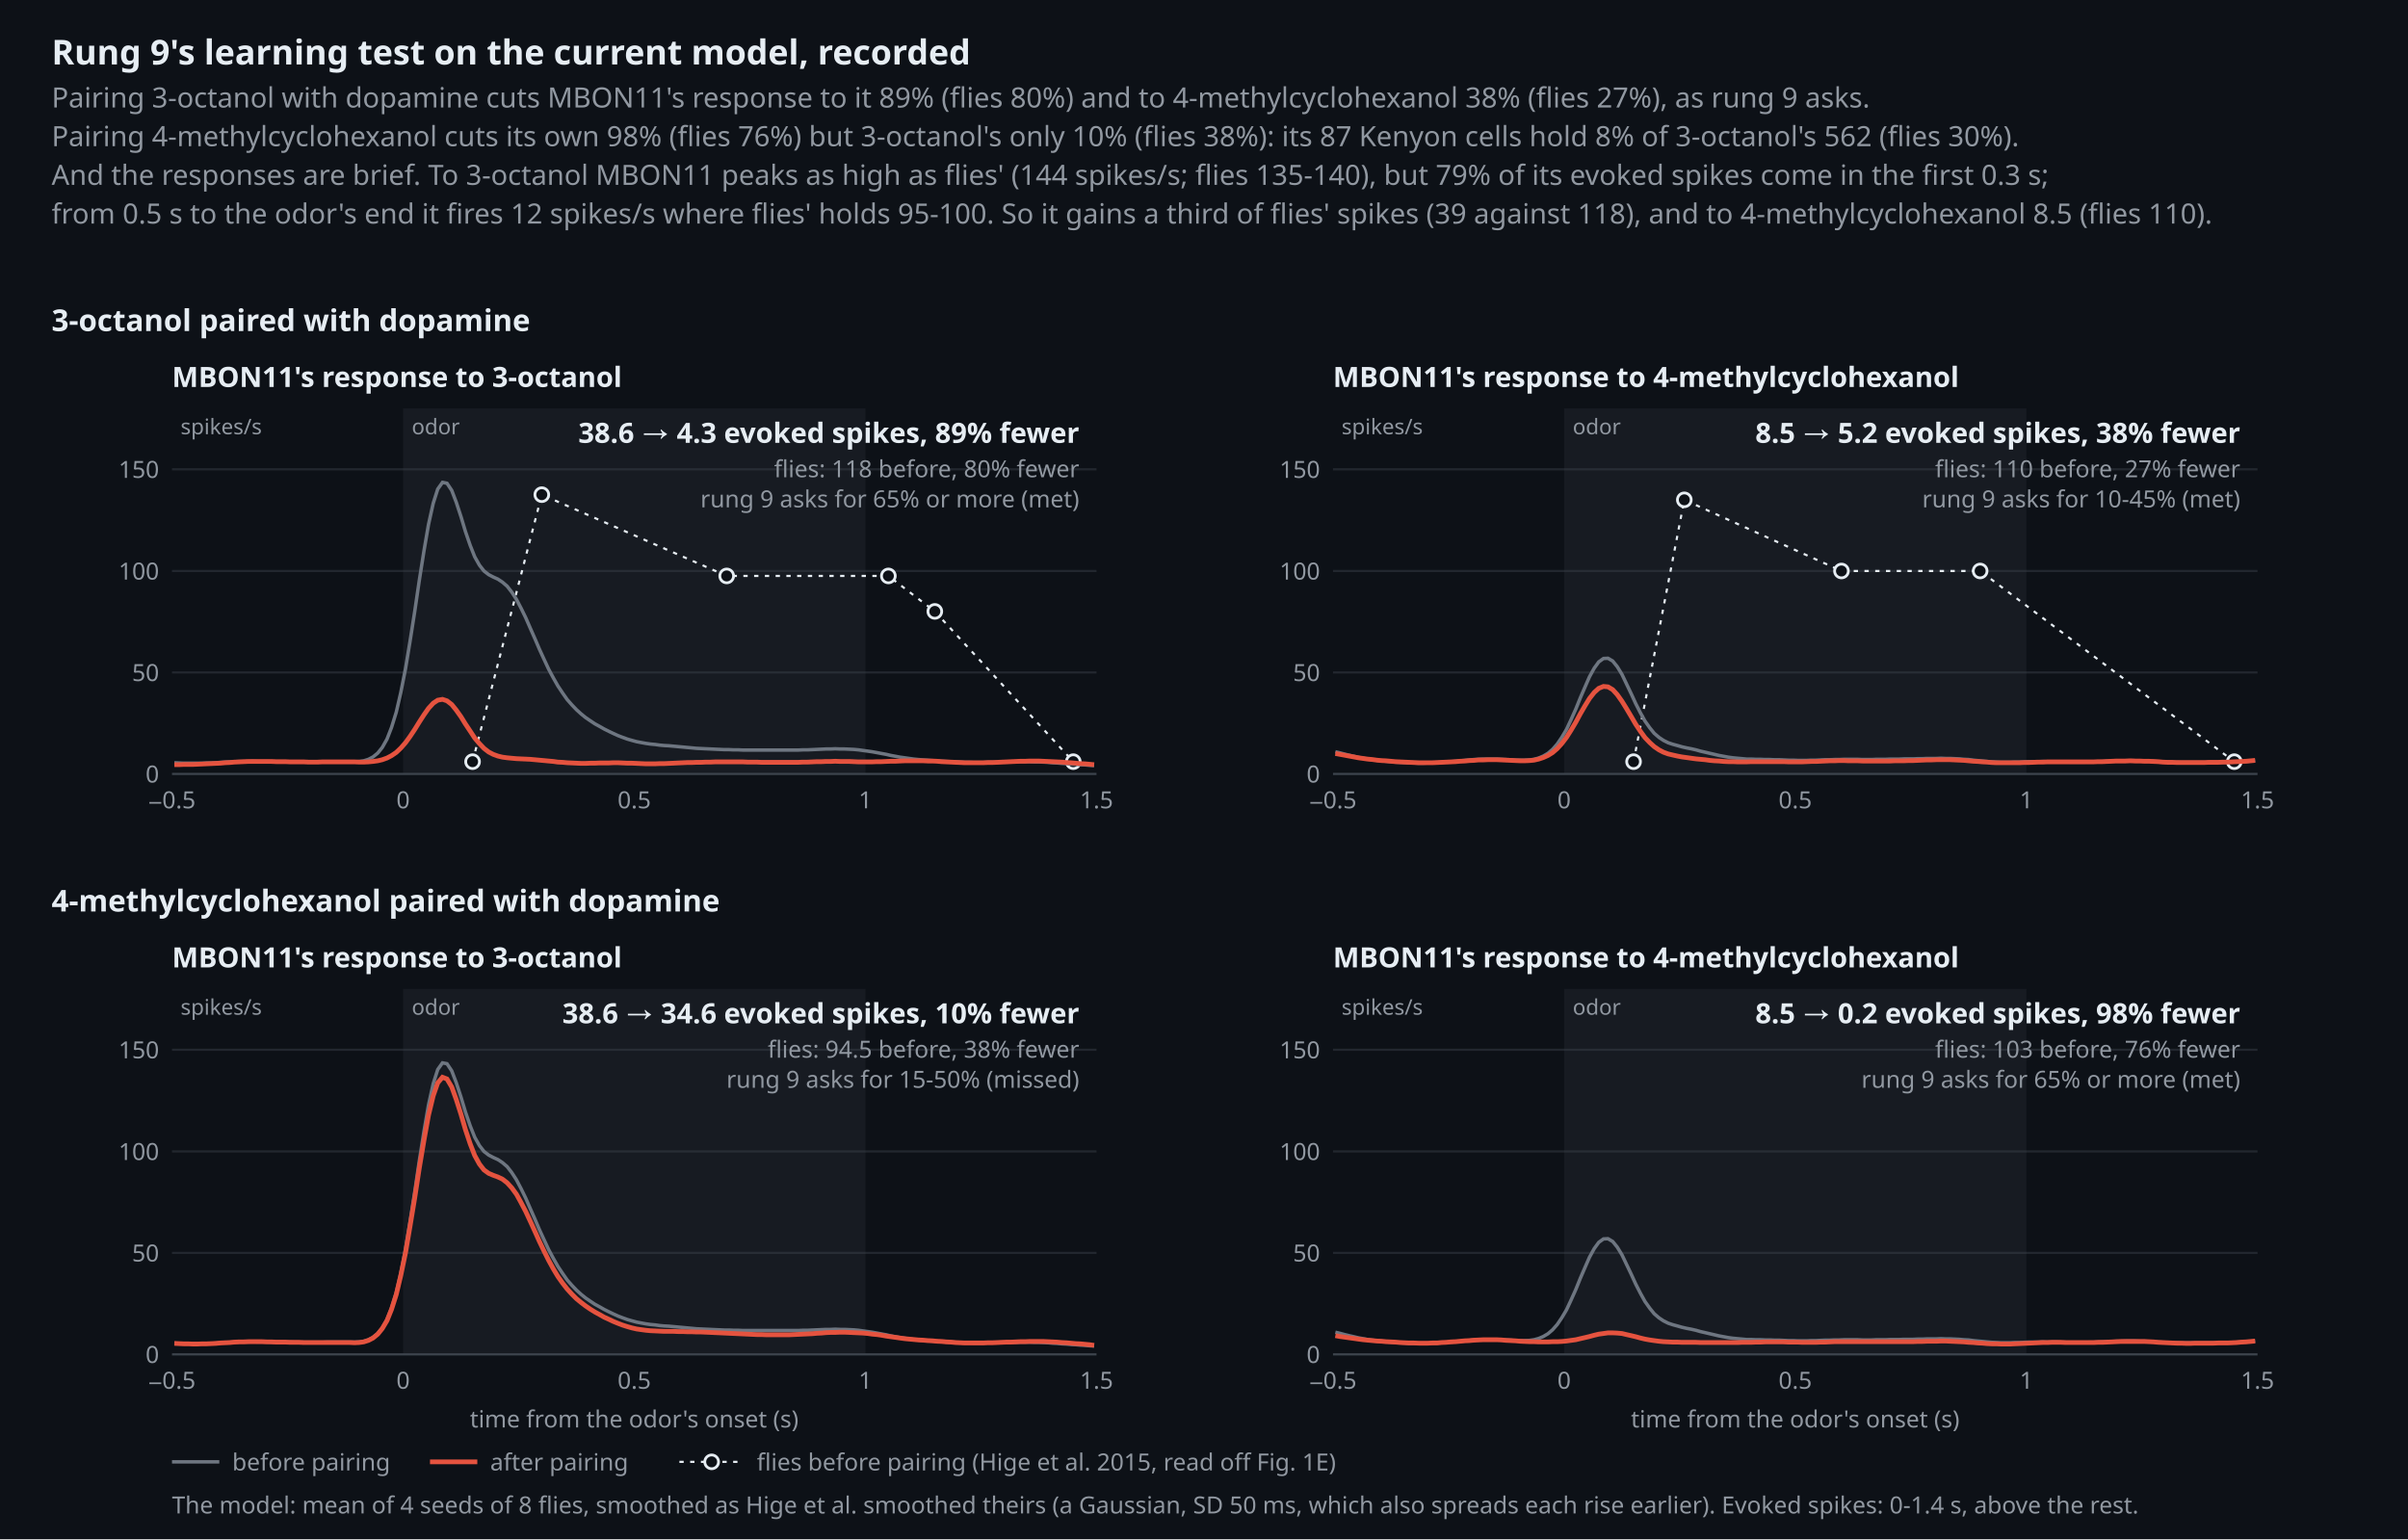
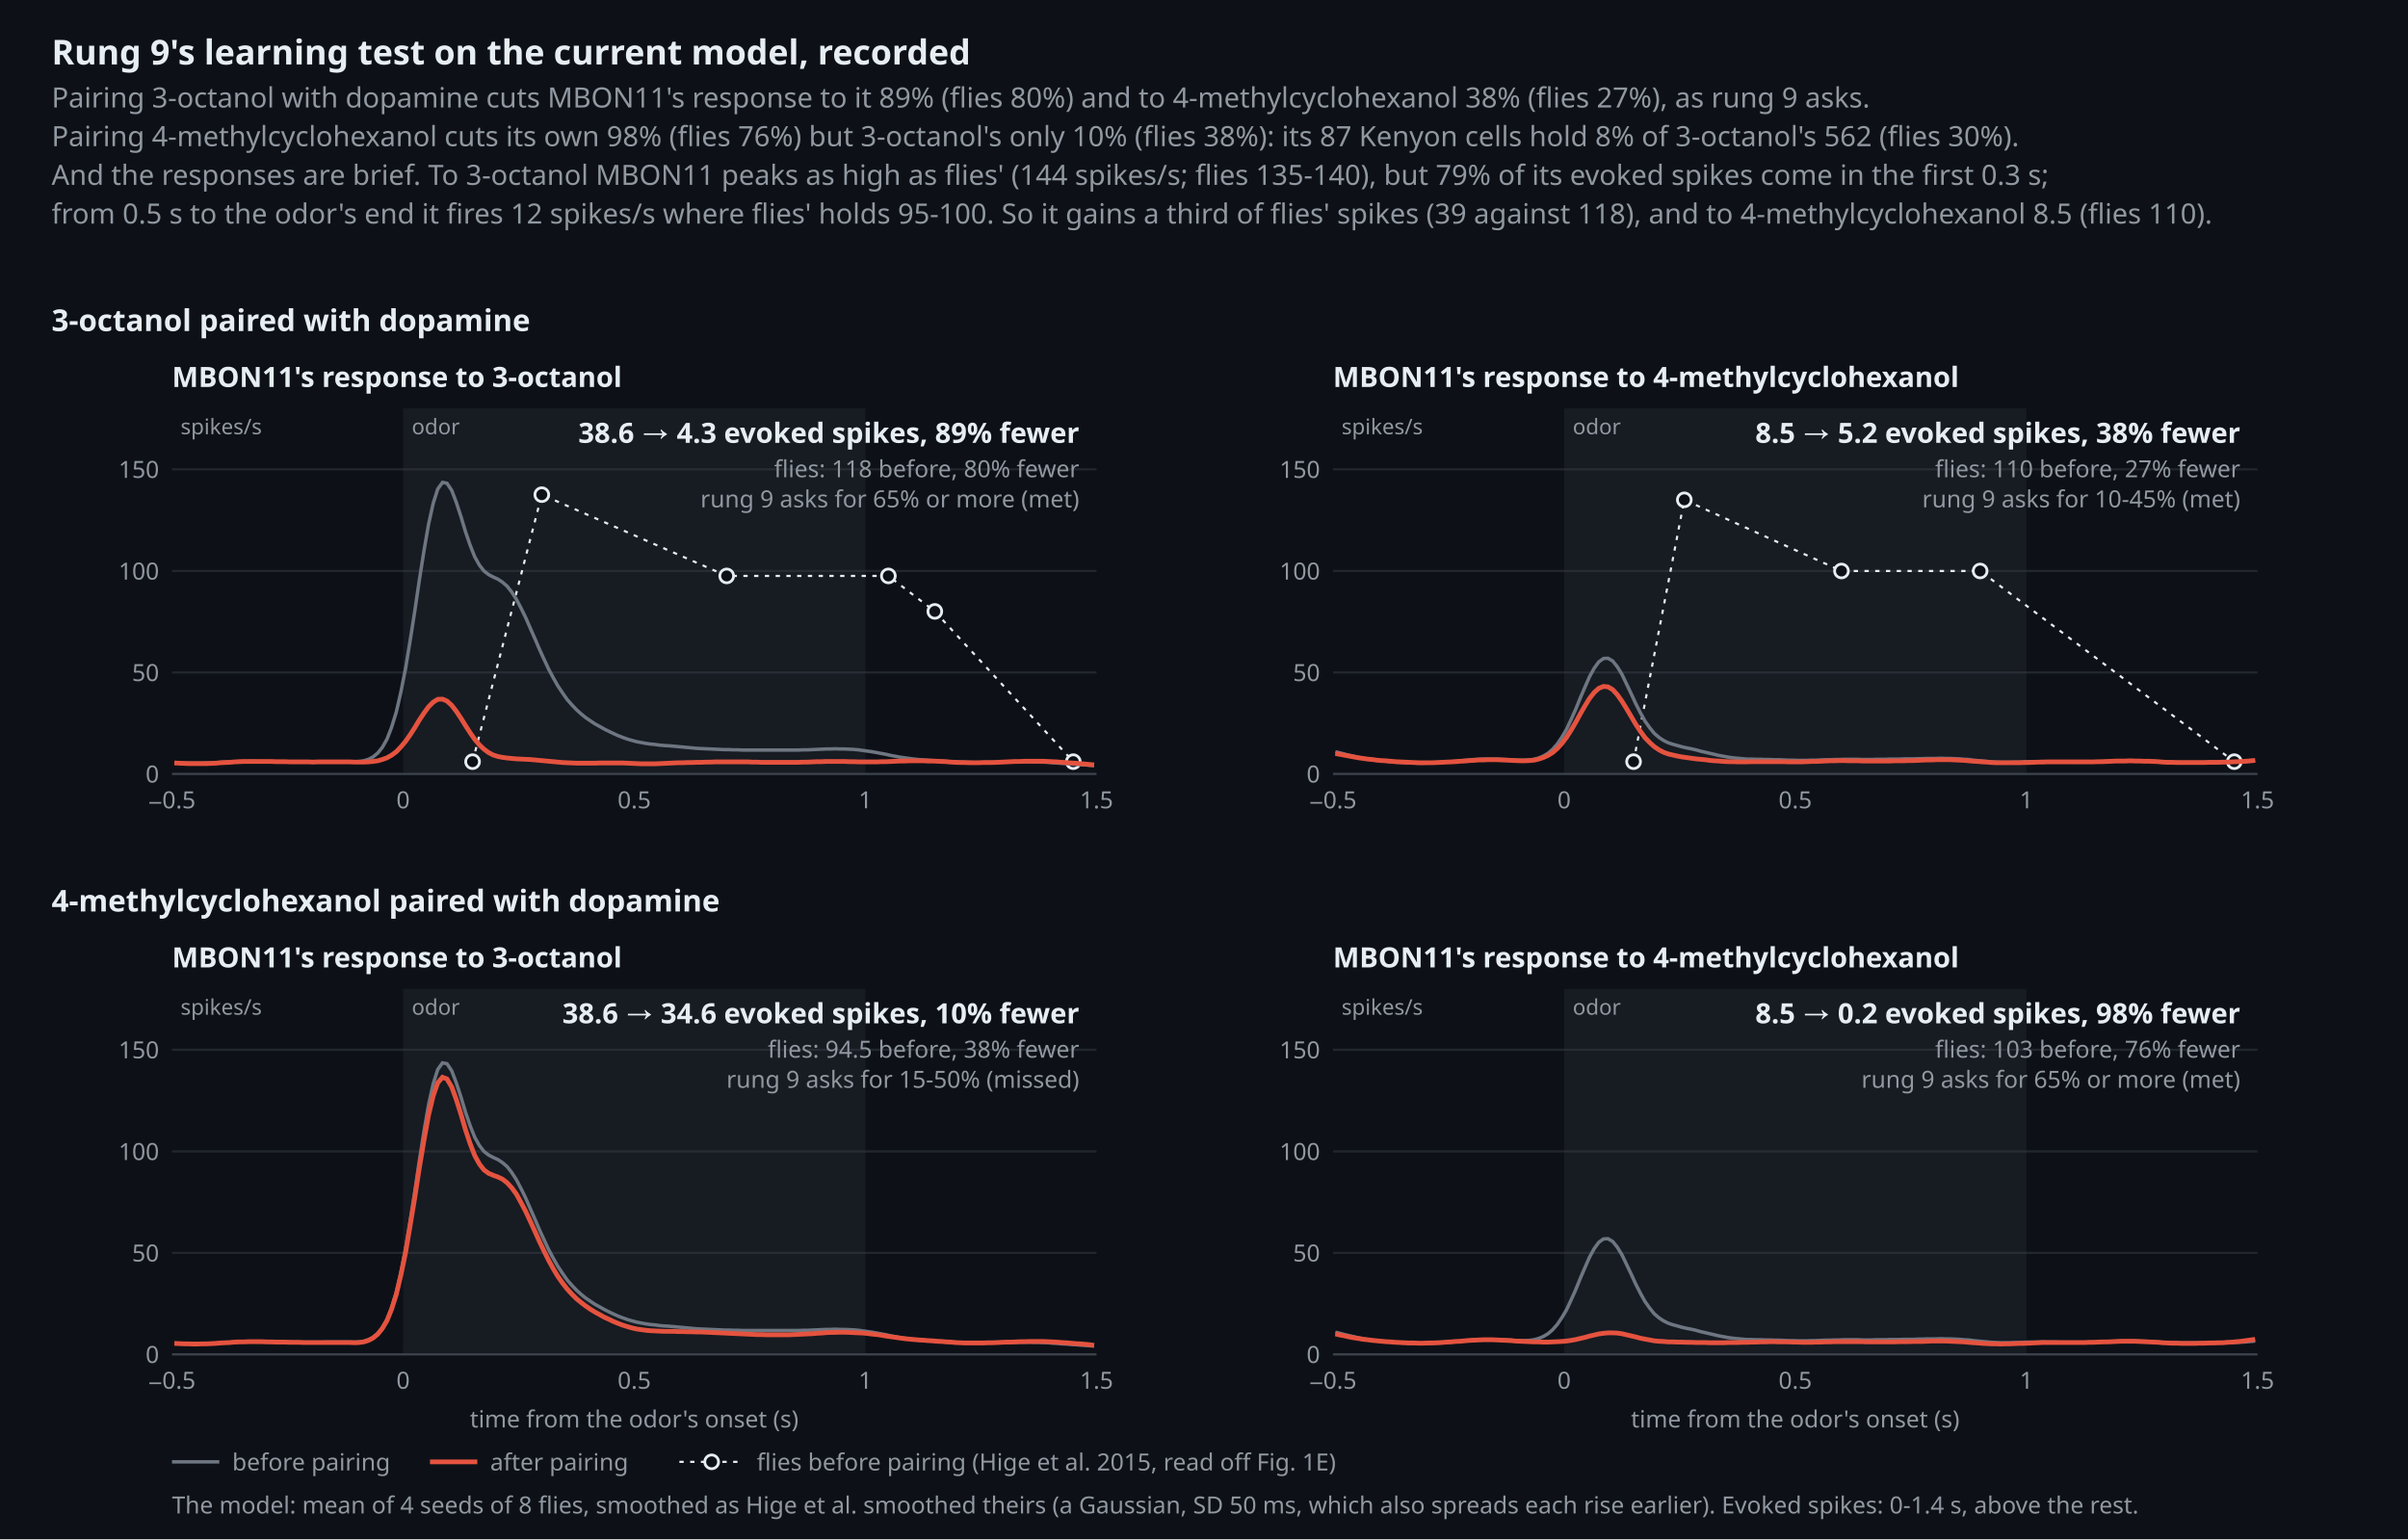
<svg xmlns="http://www.w3.org/2000/svg" width="1120" height="716" viewBox="0 0 1120 716" role="img" aria-labelledby="t">
  <style>
    text { font-family: -apple-system, BlinkMacSystemFont, 'Segoe UI', 'Noto Sans', Helvetica, Arial, sans-serif; }
    .lab { font-size: 16px; font-weight: 600; fill: #e6edf3; }
    .row { font-size: 14px; font-weight: 600; fill: #e6edf3; }
    .val { font-size: 13px; font-weight: 600; fill: #e6edf3; }
    .note { font-size: 13px; fill: #9198a1; }
    .tick { font-size: 11px; fill: #9198a1; }
    .tiny { font-size: 10px; fill: #9198a1; }
    .head00, .head01, .head10, .head11 { opacity: 0; }
    @media (prefers-reduced-motion: no-preference) {
      .reveal00 { transform-origin: 80px 0; animation: reveal 7.0s linear infinite; } .reveal01 { transform-origin: 620px 0; animation: reveal 7.0s linear infinite; } .reveal10 { transform-origin: 80px 0; animation: reveal 7.0s linear infinite; } .reveal11 { transform-origin: 620px 0; animation: reveal 7.0s linear infinite; }
      .head00, .head01, .head10, .head11 { animation: head 7.0s linear infinite; }
    }
    @keyframes reveal { 0% { transform: scaleX(0.001); } 57.14%, 100% { transform: scaleX(1); } }
    @keyframes head { 0% { opacity: 1; transform: translateX(0); } 57.14% { opacity: 1; transform: translateX(430px); }
                       57.15%, 100% { opacity: 0; } }
    </style>
  <rect width="1120" height="716" fill="#0d1117" />
  <text x="24.0" y="30.0" class="lab" text-anchor="start">Rung 9's learning test on the current model, recorded</text>
  <text x="24.0" y="50.0" class="note" text-anchor="start">Pairing 3-octanol with dopamine cuts MBON11's response to it 89% (flies 80%) and to 4-methylcyclohexanol 38% (flies 27%), as rung 9 asks.</text>
  <text x="24.0" y="68.0" class="note" text-anchor="start">Pairing 4-methylcyclohexanol cuts its own 98% (flies 76%) but 3-octanol's only 10% (flies 38%): its 87 Kenyon cells hold 8% of 3-octanol's 562 (flies 30%).</text>
  <text x="24.0" y="86.0" class="note" text-anchor="start">And the responses are brief. To 3-octanol MBON11 peaks as high as flies' (144 spikes/s; flies 135-140), but 79% of its evoked spikes come in the first 0.3 s;</text>
  <text x="24.0" y="104.0" class="note" text-anchor="start">from 0.5 s to the odor's end it fires 12 spikes/s where flies' holds 95-100. So it gains a third of flies' spikes (39 against 118), and to 4-methylcyclohexanol 8.5 (flies 110).</text>
  <text x="24.0" y="154.0" class="row" text-anchor="start">3-octanol paired with dopamine</text>
  <rect x="187.5" y="190" width="215.0" height="170" fill="#e6edf3" fill-opacity="0.05" />
  <text x="191.5" y="202.0" class="tiny" text-anchor="start">odor</text>
  <line x1="80" y1="360.0" x2="510" y2="360.0" stroke="#3d444d" stroke-opacity="1" />
  <text x="74.0" y="364.0" class="tick" text-anchor="end">0</text>
  <line x1="80" y1="312.8" x2="510" y2="312.8" stroke="#3d444d" stroke-opacity="0.45" />
  <text x="74.0" y="316.8" class="tick" text-anchor="end">50</text>
  <line x1="80" y1="265.6" x2="510" y2="265.6" stroke="#3d444d" stroke-opacity="0.45" />
  <text x="74.0" y="269.6" class="tick" text-anchor="end">100</text>
  <line x1="80" y1="218.3" x2="510" y2="218.3" stroke="#3d444d" stroke-opacity="0.45" />
  <text x="74.0" y="222.3" class="tick" text-anchor="end">150</text>
  <text x="84.0" y="202.0" class="tiny" text-anchor="start">spikes/s</text>
  <text x="80.0" y="376.0" class="tick" text-anchor="middle">−0.5</text>
  <text x="187.5" y="376.0" class="tick" text-anchor="middle">0</text>
  <text x="295.0" y="376.0" class="tick" text-anchor="middle">0.5</text>
  <text x="402.5" y="376.0" class="tick" text-anchor="middle">1</text>
  <text x="510.0" y="376.0" class="tick" text-anchor="middle">1.5</text>
  <text x="80.0" y="180.0" class="val" text-anchor="start">MBON11's response to 3-octanol</text>
  <polyline points="219.8,354.3 252.0,230.1 338.0,267.9 413.2,267.9 434.8,284.4 499.2,354.3" fill="none" stroke="#e6edf3" stroke-width="1" stroke-dasharray="2 3" />
  <circle cx="219.8" cy="354.3" r="3.2" fill="#0d1117" stroke="#e6edf3" stroke-width="1.3" />
  <circle cx="252.0" cy="230.1" r="3.2" fill="#0d1117" stroke="#e6edf3" stroke-width="1.3" />
  <circle cx="338.0" cy="267.9" r="3.2" fill="#0d1117" stroke="#e6edf3" stroke-width="1.3" />
  <circle cx="413.2" cy="267.9" r="3.2" fill="#0d1117" stroke="#e6edf3" stroke-width="1.3" />
  <circle cx="434.8" cy="284.4" r="3.2" fill="#0d1117" stroke="#e6edf3" stroke-width="1.3" />
  <circle cx="499.2" cy="354.3" r="3.2" fill="#0d1117" stroke="#e6edf3" stroke-width="1.3" />
  <polyline clip-path="url(#sweep00)" points="81.1,354.8 83.2,354.9 85.4,355.0 87.5,355.0 89.7,355.0 91.8,355.0 94.0,355.0 96.1,354.9 98.3,354.9 100.4,354.8 102.6,354.6 104.7,354.5 106.9,354.4 109.0,354.3 111.2,354.2 113.3,354.2 115.5,354.2 117.6,354.1 119.8,354.2 121.9,354.2 124.1,354.2 126.2,354.3 128.4,354.3 130.5,354.3 132.7,354.3 134.8,354.3 137.0,354.4 139.1,354.4 141.3,354.4 143.4,354.4 145.6,354.4 147.7,354.4 149.9,354.4 152.0,354.3 154.2,354.3 156.3,354.3 158.5,354.3 160.6,354.3 162.8,354.3 164.9,354.3 167.1,354.2 169.2,353.9 171.4,353.2 173.5,352.1 175.7,350.3 177.8,347.7 180.0,343.8 182.1,338.4 184.3,331.3 186.4,322.2 188.6,311.1 190.7,298.4 192.9,284.4 195.0,270.1 197.2,256.2 199.3,244.0 201.5,234.1 203.6,227.5 205.8,224.4 207.9,224.8 210.1,228.1 212.2,233.6 214.4,240.3 216.5,247.3 218.7,253.7 220.8,259.0 223.0,262.9 225.1,265.6 227.3,267.3 229.4,268.4 231.6,269.4 233.7,270.8 235.9,272.7 238.0,275.4 240.2,278.8 242.3,282.8 244.5,287.3 246.6,292.1 248.8,297.1 250.9,302.0 253.1,306.8 255.2,311.3 257.4,315.4 259.5,319.1 261.7,322.4 263.8,325.4 266.0,327.9 268.1,330.1 270.3,332.1 272.4,333.8 274.6,335.3 276.7,336.7 278.9,337.9 281.0,339.1 283.2,340.2 285.3,341.2 287.5,342.2 289.6,343.0 291.8,343.8 293.9,344.4 296.1,345.0 298.2,345.4 300.4,345.8 302.5,346.1 304.7,346.3 306.8,346.6 309.0,346.8 311.1,346.9 313.3,347.1 315.4,347.3 317.6,347.5 319.7,347.7 321.9,347.9 324.0,348.1 326.2,348.2 328.3,348.3 330.5,348.4 332.6,348.5 334.8,348.6 336.9,348.7 339.1,348.7 341.2,348.8 343.4,348.8 345.5,348.9 347.7,348.9 349.8,348.9 352.0,348.9 354.1,348.9 356.3,348.9 358.4,348.9 360.6,348.9 362.7,348.9 364.9,348.9 367.0,348.9 369.2,348.9 371.3,348.9 373.5,348.8 375.6,348.8 377.8,348.7 379.9,348.6 382.1,348.5 384.2,348.4 386.4,348.4 388.5,348.3 390.7,348.4 392.8,348.4 395.0,348.5 397.1,348.6 399.3,348.8 401.4,349.1 403.6,349.4 405.7,349.7 407.9,350.1 410.0,350.5 412.2,350.9 414.3,351.4 416.5,351.8 418.6,352.2 420.8,352.5 422.9,352.8 425.1,353.1 427.2,353.3 429.4,353.5 431.5,353.6 433.7,353.8 435.8,353.9 438.0,354.1 440.1,354.2 442.3,354.3 444.4,354.4 446.6,354.5 448.7,354.6 450.9,354.6 453.0,354.7 455.2,354.7 457.3,354.7 459.5,354.6 461.6,354.6 463.8,354.6 465.9,354.5 468.1,354.5 470.2,354.4 472.4,354.4 474.5,354.3 476.7,354.3 478.8,354.3 481.0,354.4 483.1,354.4 485.3,354.5 487.4,354.6 489.6,354.8 491.7,354.9 493.9,355.1 496.0,355.2 498.2,355.4 500.3,355.5 502.5,355.7 504.6,355.8 506.8,356.0 508.9,356.1" fill="none" stroke="#6e7681" stroke-width="1.6" />
-   <polyline clip-path="url(#sweep00)" points="81.1,355.7 83.2,355.7 85.4,355.6 87.5,355.6 89.7,355.6 91.8,355.5 94.0,355.4 96.1,355.3 98.3,355.2 100.4,355.1 102.6,355.0 104.7,354.8 106.9,354.7 109.0,354.5 111.2,354.4 113.3,354.3 115.5,354.2 117.6,354.2 119.8,354.2 121.9,354.2 124.1,354.2 126.2,354.2 128.4,354.3 130.5,354.3 132.7,354.3 134.8,354.4 137.0,354.4 139.1,354.4 141.3,354.4 143.4,354.5 145.6,354.5 147.7,354.5 149.9,354.4 152.0,354.4 154.2,354.4 156.3,354.4 158.5,354.4 160.6,354.4 162.8,354.4 164.9,354.4 167.1,354.5 169.2,354.5 171.4,354.4 173.5,354.2 175.7,353.9 177.8,353.4 180.0,352.6 182.1,351.5 184.3,350.0 186.4,348.0 188.6,345.5 190.7,342.6 192.9,339.3 195.0,335.9 197.2,332.5 199.3,329.5 201.5,327.1 203.6,325.7 205.8,325.3 207.9,326.0 210.1,327.7 212.2,330.3 214.4,333.4 216.5,336.8 218.7,340.1 220.8,343.3 223.0,345.9 225.1,348.1 227.3,349.8 229.4,350.9 231.6,351.7 233.7,352.2 235.9,352.5 238.0,352.7 240.2,352.9 242.3,353.0 244.5,353.1 246.6,353.2 248.8,353.4 250.9,353.6 253.1,353.8 255.2,354.0 257.4,354.2 259.5,354.5 261.7,354.6 263.8,354.8 266.0,354.9 268.1,355.0 270.3,355.1 272.4,355.1 274.6,355.0 276.7,355.0 278.9,354.9 281.0,354.9 283.2,354.9 285.3,354.8 287.5,354.8 289.6,354.9 291.8,355.0 293.9,355.0 296.1,355.1 298.2,355.2 300.4,355.3 302.5,355.3 304.7,355.3 306.8,355.2 309.0,355.2 311.1,355.1 313.3,355.0 315.4,354.9 317.6,354.8 319.7,354.7 321.9,354.7 324.0,354.6 326.2,354.6 328.3,354.5 330.5,354.5 332.6,354.4 334.8,354.4 336.9,354.4 339.1,354.4 341.2,354.4 343.4,354.4 345.5,354.4 347.7,354.5 349.8,354.5 352.0,354.5 354.1,354.6 356.3,354.6 358.4,354.6 360.6,354.6 362.7,354.6 364.9,354.6 367.0,354.6 369.2,354.6 371.3,354.6 373.5,354.5 375.6,354.5 377.8,354.4 379.9,354.3 382.1,354.3 384.2,354.2 386.4,354.2 388.5,354.1 390.7,354.2 392.8,354.2 395.0,354.2 397.1,354.3 399.3,354.4 401.4,354.4 403.6,354.4 405.7,354.4 407.9,354.3 410.0,354.3 412.2,354.2 414.3,354.1 416.5,354.1 418.6,354.0 420.8,353.9 422.9,353.9 425.1,353.9 427.2,353.9 429.4,353.9 431.5,354.0 433.7,354.0 435.8,354.1 438.0,354.3 440.1,354.4 442.3,354.5 444.4,354.6 446.6,354.7 448.7,354.8 450.9,354.8 453.0,354.8 455.2,354.8 457.3,354.8 459.5,354.7 461.6,354.7 463.8,354.6 465.9,354.5 468.1,354.4 470.2,354.3 472.4,354.2 474.5,354.1 476.7,354.1 478.8,354.0 481.0,354.0 483.1,354.0 485.3,354.1 487.4,354.2 489.6,354.3 491.7,354.4 493.9,354.5 496.0,354.7 498.2,354.8 500.3,355.0 502.5,355.2 504.6,355.3 506.8,355.5 508.9,355.7" fill="none" stroke="#e5533f" stroke-width="2.2" />
+   <polyline clip-path="url(#sweep00)" points="81.1,354.9 83.2,355.0 85.4,355.1 87.5,355.2 89.7,355.2 91.8,355.2 94.0,355.2 96.1,355.2 98.3,355.1 100.4,355.0 102.6,354.8 104.7,354.7 106.9,354.6 109.0,354.4 111.2,354.3 113.3,354.2 115.5,354.2 117.6,354.2 119.8,354.2 121.9,354.2 124.1,354.2 126.2,354.2 128.4,354.3 130.5,354.3 132.7,354.3 134.8,354.4 137.0,354.4 139.1,354.4 141.3,354.4 143.4,354.4 145.6,354.5 147.7,354.4 149.9,354.4 152.0,354.4 154.2,354.4 156.3,354.4 158.5,354.4 160.6,354.4 162.8,354.4 164.9,354.5 167.1,354.5 169.2,354.5 171.4,354.4 173.5,354.2 175.7,353.9 177.8,353.3 180.0,352.5 182.1,351.3 184.3,349.7 186.4,347.5 188.6,344.9 190.7,341.9 192.9,338.5 195.0,335.0 197.2,331.7 199.3,328.8 201.5,326.6 203.6,325.3 205.8,325.2 207.9,326.1 210.1,328.1 212.2,330.8 214.4,334.1 216.5,337.5 218.7,340.9 220.8,343.9 223.0,346.5 225.1,348.5 227.3,350.1 229.4,351.2 231.6,351.9 233.7,352.3 235.9,352.6 238.0,352.8 240.2,353.0 242.3,353.1 244.5,353.2 246.6,353.3 248.8,353.5 250.9,353.7 253.1,353.9 255.2,354.1 257.4,354.3 259.5,354.5 261.7,354.7 263.8,354.8 266.0,354.9 268.1,355.0 270.3,355.0 272.4,355.0 274.6,355.0 276.7,355.0 278.9,354.9 281.0,354.9 283.2,354.9 285.3,354.9 287.5,354.9 289.6,354.9 291.8,355.0 293.9,355.1 296.1,355.2 298.2,355.3 300.4,355.3 302.5,355.3 304.7,355.3 306.8,355.2 309.0,355.1 311.1,355.0 313.3,354.9 315.4,354.8 317.6,354.8 319.7,354.7 321.9,354.7 324.0,354.6 326.2,354.6 328.3,354.5 330.5,354.5 332.6,354.4 334.8,354.4 336.9,354.4 339.1,354.4 341.2,354.4 343.4,354.4 345.5,354.4 347.7,354.4 349.8,354.5 352.0,354.5 354.1,354.6 356.3,354.6 358.4,354.6 360.6,354.6 362.7,354.6 364.9,354.6 367.0,354.6 369.2,354.6 371.3,354.6 373.5,354.5 375.6,354.5 377.8,354.4 379.9,354.3 382.1,354.3 384.2,354.2 386.4,354.2 388.5,354.2 390.7,354.2 392.8,354.2 395.0,354.3 397.1,354.3 399.3,354.4 401.4,354.4 403.6,354.4 405.7,354.4 407.9,354.4 410.0,354.3 412.2,354.3 414.3,354.2 416.5,354.1 418.6,354.0 420.8,354.0 422.9,353.9 425.1,353.9 427.2,353.9 429.4,353.9 431.5,354.0 433.7,354.0 435.8,354.1 438.0,354.2 440.1,354.3 442.3,354.5 444.4,354.6 446.6,354.7 448.7,354.7 450.9,354.8 453.0,354.8 455.2,354.8 457.3,354.7 459.5,354.7 461.6,354.7 463.8,354.6 465.9,354.5 468.1,354.4 470.2,354.3 472.4,354.2 474.5,354.2 476.7,354.1 478.8,354.1 481.0,354.1 483.1,354.1 485.3,354.1 487.4,354.2 489.6,354.3 491.7,354.4 493.9,354.6 496.0,354.7 498.2,354.9 500.3,355.0 502.5,355.2 504.6,355.4 506.8,355.6 508.9,355.8" fill="none" stroke="#e5533f" stroke-width="2.2" />
  <text x="502.0" y="206.0" class="val" text-anchor="end">38.6 → 4.3 evoked spikes, 89% fewer</text>
  <text x="502.0" y="222.0" class="tick" text-anchor="end">flies: 118 before, 80% fewer</text>
  <text x="502.0" y="236.0" class="tick" text-anchor="end">rung 9 asks for 65% or more (met)</text>
  <clipPath id="sweep00">
    <rect class="reveal00" x="80" y="186" width="432" height="178" />
  </clipPath>
  <path class="head00" d="M80 190V360" stroke="#e6edf3" stroke-width="1.2" />
  <rect x="727.5" y="190" width="215.0" height="170" fill="#e6edf3" fill-opacity="0.05" />
  <text x="731.5" y="202.0" class="tiny" text-anchor="start">odor</text>
  <line x1="620" y1="360.0" x2="1050" y2="360.0" stroke="#3d444d" stroke-opacity="1" />
  <text x="614.0" y="364.0" class="tick" text-anchor="end">0</text>
  <line x1="620" y1="312.8" x2="1050" y2="312.8" stroke="#3d444d" stroke-opacity="0.45" />
  <text x="614.0" y="316.8" class="tick" text-anchor="end">50</text>
  <line x1="620" y1="265.6" x2="1050" y2="265.6" stroke="#3d444d" stroke-opacity="0.45" />
  <text x="614.0" y="269.6" class="tick" text-anchor="end">100</text>
  <line x1="620" y1="218.3" x2="1050" y2="218.3" stroke="#3d444d" stroke-opacity="0.45" />
  <text x="614.0" y="222.3" class="tick" text-anchor="end">150</text>
  <text x="624.0" y="202.0" class="tiny" text-anchor="start">spikes/s</text>
  <text x="620.0" y="376.0" class="tick" text-anchor="middle">−0.5</text>
  <text x="727.5" y="376.0" class="tick" text-anchor="middle">0</text>
  <text x="835.0" y="376.0" class="tick" text-anchor="middle">0.5</text>
  <text x="942.5" y="376.0" class="tick" text-anchor="middle">1</text>
  <text x="1050.0" y="376.0" class="tick" text-anchor="middle">1.5</text>
  <text x="620.0" y="180.0" class="val" text-anchor="start">MBON11's response to 4-methylcyclohexanol</text>
  <polyline points="759.8,354.3 783.4,232.5 856.5,265.6 921.0,265.6 1039.2,354.3" fill="none" stroke="#e6edf3" stroke-width="1" stroke-dasharray="2 3" />
  <circle cx="759.8" cy="354.3" r="3.2" fill="#0d1117" stroke="#e6edf3" stroke-width="1.3" />
  <circle cx="783.4" cy="232.5" r="3.2" fill="#0d1117" stroke="#e6edf3" stroke-width="1.3" />
  <circle cx="856.5" cy="265.6" r="3.2" fill="#0d1117" stroke="#e6edf3" stroke-width="1.3" />
  <circle cx="921.0" cy="265.6" r="3.2" fill="#0d1117" stroke="#e6edf3" stroke-width="1.3" />
  <circle cx="1039.2" cy="354.3" r="3.2" fill="#0d1117" stroke="#e6edf3" stroke-width="1.3" />
  <polyline clip-path="url(#sweep01)" points="621.1,349.7 623.2,350.2 625.4,350.8 627.5,351.3 629.7,351.8 631.8,352.3 634.0,352.7 636.1,353.1 638.3,353.4 640.4,353.6 642.6,353.9 644.7,354.1 646.9,354.3 649.0,354.5 651.2,354.6 653.3,354.7 655.5,354.9 657.6,354.9 659.8,355.0 661.9,355.0 664.1,354.9 666.2,354.8 668.4,354.7 670.5,354.6 672.7,354.4 674.8,354.3 677.0,354.1 679.1,353.9 681.3,353.7 683.4,353.5 685.6,353.3 687.7,353.2 689.9,353.1 692.0,353.1 694.2,353.1 696.3,353.1 698.5,353.2 700.6,353.3 702.8,353.4 704.9,353.6 707.1,353.6 709.2,353.6 711.4,353.5 713.5,353.2 715.7,352.6 717.8,351.7 720.0,350.4 722.1,348.6 724.3,346.1 726.4,343.0 728.6,339.3 730.7,334.8 732.9,329.9 735.0,324.7 737.2,319.6 739.3,314.8 741.5,310.8 743.6,307.9 745.8,306.3 747.9,306.2 750.1,307.5 752.2,310.1 754.4,313.7 756.5,318.1 758.7,322.7 760.8,327.3 763.0,331.6 765.1,335.4 767.3,338.5 769.4,341.1 771.6,343.0 773.7,344.4 775.9,345.5 778.0,346.2 780.2,346.8 782.3,347.4 784.5,347.9 786.6,348.3 788.8,348.8 790.9,349.4 793.1,349.9 795.2,350.4 797.4,350.9 799.5,351.4 801.7,351.8 803.8,352.2 806.0,352.5 808.1,352.7 810.3,352.9 812.4,353.1 814.6,353.1 816.7,353.2 818.9,353.2 821.0,353.3 823.2,353.3 825.3,353.4 827.5,353.4 829.6,353.5 831.8,353.6 833.9,353.6 836.1,353.7 838.2,353.7 840.4,353.7 842.5,353.6 844.7,353.6 846.8,353.5 849.0,353.4 851.1,353.4 853.3,353.3 855.4,353.3 857.6,353.2 859.7,353.2 861.9,353.2 864.0,353.2 866.2,353.3 868.3,353.3 870.5,353.3 872.6,353.2 874.8,353.2 876.9,353.2 879.1,353.1 881.2,353.1 883.4,353.1 885.5,353.0 887.7,353.0 889.8,353.0 892.0,352.9 894.1,352.9 896.3,352.8 898.4,352.8 900.6,352.8 902.7,352.7 904.9,352.8 907.0,352.8 909.2,352.9 911.3,353.0 913.5,353.2 915.6,353.3 917.8,353.6 919.9,353.8 922.1,354.0 924.2,354.2 926.4,354.4 928.5,354.5 930.7,354.6 932.8,354.6 935.0,354.6 937.1,354.5 939.3,354.5 941.4,354.4 943.6,354.3 945.7,354.3 947.9,354.3 950.0,354.2 952.2,354.3 954.3,354.3 956.5,354.3 958.6,354.4 960.8,354.4 962.9,354.5 965.1,354.5 967.2,354.5 969.4,354.5 971.5,354.4 973.7,354.4 975.8,354.3 978.0,354.2 980.1,354.1 982.3,354.0 984.4,353.9 986.6,353.9 988.7,353.8 990.9,353.8 993.0,353.8 995.2,353.9 997.3,353.9 999.5,354.0 1001.6,354.1 1003.8,354.3 1005.9,354.4 1008.1,354.5 1010.2,354.6 1012.4,354.6 1014.5,354.7 1016.7,354.7 1018.8,354.7 1021.0,354.7 1023.1,354.7 1025.3,354.7 1027.4,354.7 1029.6,354.7 1031.7,354.7 1033.9,354.6 1036.0,354.6 1038.2,354.5 1040.3,354.4 1042.5,354.3 1044.6,354.2 1046.8,354.0 1048.9,353.8" fill="none" stroke="#6e7681" stroke-width="1.6" />
  <polyline clip-path="url(#sweep01)" points="621.1,350.5 623.2,350.9 625.4,351.3 627.5,351.7 629.7,352.1 631.8,352.5 634.0,352.8 636.1,353.1 638.3,353.3 640.4,353.6 642.6,353.8 644.7,353.9 646.9,354.1 649.0,354.3 651.2,354.4 653.3,354.5 655.5,354.6 657.6,354.7 659.8,354.8 661.9,354.8 664.1,354.8 666.2,354.8 668.4,354.7 670.5,354.6 672.7,354.5 674.8,354.4 677.0,354.3 679.1,354.1 681.3,354.0 683.4,353.8 685.6,353.7 687.7,353.5 689.9,353.5 692.0,353.4 694.2,353.4 696.3,353.4 698.5,353.5 700.6,353.6 702.8,353.7 704.9,353.8 707.1,353.9 709.2,353.9 711.4,353.8 713.5,353.6 715.7,353.1 717.8,352.4 720.0,351.4 722.1,350.1 724.3,348.2 726.4,345.9 728.6,343.0 730.7,339.7 732.9,336.0 735.0,332.1 737.2,328.3 739.3,324.9 741.5,322.1 743.6,320.2 745.8,319.3 747.9,319.5 750.1,320.8 752.2,323.1 754.4,326.2 756.5,329.6 758.7,333.3 760.8,336.9 763.0,340.2 765.1,343.1 767.3,345.4 769.4,347.3 771.6,348.8 773.7,349.9 775.9,350.7 778.0,351.2 780.2,351.7 782.3,352.1 784.5,352.4 786.6,352.7 788.8,353.0 790.9,353.2 793.1,353.4 795.2,353.7 797.4,353.9 799.5,354.0 801.7,354.2 803.8,354.3 806.0,354.3 808.1,354.4 810.3,354.4 812.4,354.4 814.6,354.3 816.7,354.3 818.9,354.3 821.0,354.3 823.2,354.3 825.3,354.3 827.5,354.3 829.6,354.3 831.8,354.4 833.9,354.4 836.1,354.4 838.2,354.4 840.4,354.3 842.5,354.2 844.7,354.2 846.8,354.1 849.0,354.0 851.1,353.9 853.3,353.9 855.4,353.8 857.6,353.8 859.7,353.9 861.9,353.9 864.0,353.9 866.2,354.0 868.3,354.0 870.5,354.0 872.6,354.0 874.8,354.0 876.9,354.0 879.1,354.0 881.2,353.9 883.4,353.9 885.5,353.9 887.7,353.8 889.8,353.8 892.0,353.7 894.1,353.6 896.3,353.5 898.4,353.5 900.6,353.4 902.7,353.4 904.9,353.4 907.0,353.4 909.2,353.5 911.3,353.6 913.5,353.7 915.6,353.9 917.8,354.1 919.9,354.2 922.1,354.4 924.2,354.5 926.4,354.7 928.5,354.8 930.7,354.8 932.8,354.8 935.0,354.8 937.1,354.8 939.3,354.8 941.4,354.7 943.6,354.7 945.7,354.6 947.9,354.5 950.0,354.5 952.2,354.4 954.3,354.4 956.5,354.4 958.6,354.4 960.8,354.4 962.9,354.4 965.1,354.4 967.2,354.4 969.4,354.4 971.5,354.4 973.7,354.4 975.8,354.3 978.0,354.3 980.1,354.2 982.3,354.1 984.4,354.0 986.6,354.0 988.7,354.0 990.9,353.9 993.0,354.0 995.2,354.0 997.3,354.1 999.5,354.1 1001.6,354.2 1003.8,354.3 1005.9,354.5 1008.1,354.6 1010.2,354.6 1012.4,354.7 1014.5,354.7 1016.7,354.7 1018.8,354.7 1021.0,354.7 1023.1,354.7 1025.3,354.7 1027.4,354.6 1029.6,354.6 1031.7,354.6 1033.9,354.5 1036.0,354.5 1038.2,354.4 1040.3,354.3 1042.5,354.2 1044.6,354.1 1046.8,353.9 1048.9,353.7" fill="none" stroke="#e5533f" stroke-width="2.2" />
  <text x="1042.0" y="206.0" class="val" text-anchor="end">8.5 → 5.2 evoked spikes, 38% fewer</text>
  <text x="1042.0" y="222.0" class="tick" text-anchor="end">flies: 110 before, 27% fewer</text>
  <text x="1042.0" y="236.0" class="tick" text-anchor="end">rung 9 asks for 10-45% (met)</text>
  <clipPath id="sweep01">
    <rect class="reveal01" x="620" y="186" width="432" height="178" />
  </clipPath>
  <path class="head01" d="M620 190V360" stroke="#e6edf3" stroke-width="1.2" />
  <text x="24.0" y="424.0" class="row" text-anchor="start">4-methylcyclohexanol paired with dopamine</text>
  <rect x="187.5" y="460" width="215.0" height="170" fill="#e6edf3" fill-opacity="0.05" />
  <text x="191.5" y="472.0" class="tiny" text-anchor="start">odor</text>
  <line x1="80" y1="630.0" x2="510" y2="630.0" stroke="#3d444d" stroke-opacity="1" />
  <text x="74.0" y="634.0" class="tick" text-anchor="end">0</text>
  <line x1="80" y1="582.8" x2="510" y2="582.8" stroke="#3d444d" stroke-opacity="0.45" />
  <text x="74.0" y="586.8" class="tick" text-anchor="end">50</text>
  <line x1="80" y1="535.6" x2="510" y2="535.6" stroke="#3d444d" stroke-opacity="0.45" />
  <text x="74.0" y="539.6" class="tick" text-anchor="end">100</text>
  <line x1="80" y1="488.3" x2="510" y2="488.3" stroke="#3d444d" stroke-opacity="0.45" />
  <text x="74.0" y="492.3" class="tick" text-anchor="end">150</text>
  <text x="84.0" y="472.0" class="tiny" text-anchor="start">spikes/s</text>
  <text x="80.0" y="646.0" class="tick" text-anchor="middle">−0.5</text>
  <text x="187.5" y="646.0" class="tick" text-anchor="middle">0</text>
  <text x="295.0" y="646.0" class="tick" text-anchor="middle">0.5</text>
  <text x="402.5" y="646.0" class="tick" text-anchor="middle">1</text>
  <text x="510.0" y="646.0" class="tick" text-anchor="middle">1.5</text>
  <text x="80.0" y="450.0" class="val" text-anchor="start">MBON11's response to 3-octanol</text>
  <polyline clip-path="url(#sweep10)" points="81.1,624.8 83.2,624.9 85.4,625.0 87.5,625.0 89.7,625.0 91.8,625.0 94.0,625.0 96.1,624.9 98.3,624.9 100.4,624.8 102.6,624.6 104.7,624.5 106.9,624.4 109.0,624.3 111.2,624.2 113.3,624.2 115.5,624.2 117.6,624.1 119.8,624.2 121.9,624.2 124.1,624.2 126.2,624.3 128.4,624.3 130.5,624.3 132.7,624.3 134.8,624.3 137.0,624.4 139.1,624.4 141.3,624.4 143.4,624.4 145.6,624.4 147.7,624.4 149.9,624.4 152.0,624.3 154.2,624.3 156.3,624.3 158.5,624.3 160.6,624.3 162.8,624.3 164.9,624.3 167.1,624.2 169.2,623.9 171.4,623.2 173.5,622.1 175.7,620.3 177.8,617.7 180.0,613.8 182.1,608.4 184.3,601.3 186.4,592.2 188.6,581.1 190.7,568.4 192.9,554.4 195.0,540.1 197.2,526.2 199.3,514.0 201.5,504.1 203.6,497.5 205.8,494.4 207.9,494.8 210.1,498.1 212.2,503.6 214.4,510.3 216.5,517.3 218.7,523.7 220.8,529.0 223.0,532.9 225.1,535.6 227.3,537.3 229.4,538.4 231.6,539.4 233.7,540.8 235.9,542.7 238.0,545.4 240.2,548.8 242.3,552.8 244.5,557.3 246.6,562.1 248.8,567.1 250.9,572.0 253.1,576.8 255.2,581.3 257.4,585.4 259.5,589.1 261.7,592.4 263.8,595.4 266.0,597.9 268.1,600.1 270.3,602.1 272.4,603.8 274.6,605.3 276.7,606.7 278.9,607.9 281.0,609.1 283.2,610.2 285.3,611.2 287.5,612.2 289.6,613.0 291.8,613.8 293.9,614.4 296.1,615.0 298.2,615.4 300.4,615.8 302.5,616.1 304.7,616.3 306.8,616.6 309.0,616.8 311.1,616.9 313.3,617.1 315.4,617.3 317.6,617.5 319.7,617.7 321.9,617.9 324.0,618.1 326.2,618.2 328.3,618.3 330.5,618.4 332.6,618.5 334.8,618.6 336.9,618.7 339.1,618.7 341.2,618.8 343.4,618.8 345.5,618.9 347.7,618.9 349.8,618.9 352.0,618.9 354.1,618.9 356.3,618.9 358.4,618.9 360.6,618.9 362.7,618.9 364.9,618.9 367.0,618.9 369.2,618.9 371.3,618.9 373.5,618.8 375.6,618.8 377.8,618.7 379.9,618.6 382.1,618.5 384.2,618.4 386.4,618.4 388.5,618.3 390.7,618.4 392.8,618.4 395.0,618.5 397.1,618.6 399.3,618.8 401.4,619.1 403.6,619.4 405.7,619.7 407.9,620.1 410.0,620.5 412.2,620.9 414.3,621.4 416.5,621.8 418.6,622.2 420.8,622.5 422.9,622.8 425.1,623.1 427.2,623.3 429.4,623.5 431.5,623.6 433.7,623.8 435.8,623.9 438.0,624.1 440.1,624.2 442.3,624.3 444.4,624.4 446.6,624.5 448.7,624.6 450.9,624.6 453.0,624.7 455.2,624.7 457.3,624.7 459.5,624.6 461.6,624.6 463.8,624.6 465.9,624.5 468.1,624.5 470.2,624.4 472.4,624.4 474.5,624.3 476.7,624.3 478.8,624.3 481.0,624.4 483.1,624.4 485.3,624.5 487.4,624.6 489.6,624.8 491.7,624.9 493.9,625.1 496.0,625.2 498.2,625.4 500.3,625.5 502.5,625.7 504.6,625.8 506.8,626.0 508.9,626.1" fill="none" stroke="#6e7681" stroke-width="1.6" />
  <polyline clip-path="url(#sweep10)" points="81.1,624.9 83.2,625.0 85.4,625.1 87.5,625.1 89.7,625.2 91.8,625.2 94.0,625.1 96.1,625.1 98.3,625.0 100.4,624.9 102.6,624.7 104.7,624.6 106.9,624.5 109.0,624.3 111.2,624.2 113.3,624.2 115.5,624.1 117.6,624.1 119.8,624.1 121.9,624.1 124.1,624.2 126.2,624.2 128.4,624.3 130.5,624.3 132.7,624.3 134.8,624.4 137.0,624.4 139.1,624.4 141.3,624.5 143.4,624.5 145.6,624.5 147.7,624.5 149.9,624.5 152.0,624.5 154.2,624.5 156.3,624.5 158.5,624.5 160.6,624.5 162.8,624.5 164.9,624.6 167.1,624.5 169.2,624.2 171.4,623.5 173.5,622.4 175.7,620.6 177.8,618.0 180.0,614.3 182.1,609.1 184.3,602.2 186.4,593.4 188.6,582.8 190.7,570.5 192.9,557.2 195.0,543.5 197.2,530.4 199.3,518.8 201.5,509.7 203.6,503.7 205.8,501.1 207.9,501.9 210.1,505.6 212.2,511.4 214.4,518.3 216.5,525.5 218.7,532.1 220.8,537.5 223.0,541.5 225.1,544.2 227.3,545.8 229.4,546.7 231.6,547.5 233.7,548.5 235.9,550.2 238.0,552.5 240.2,555.5 242.3,559.3 244.5,563.5 246.6,568.0 248.8,572.8 250.9,577.5 253.1,582.1 255.2,586.3 257.4,590.3 259.5,593.8 261.7,596.9 263.8,599.6 266.0,602.0 268.1,604.1 270.3,605.9 272.4,607.5 274.6,609.0 276.7,610.3 278.9,611.5 281.0,612.7 283.2,613.7 285.3,614.7 287.5,615.6 289.6,616.4 291.8,617.1 293.9,617.7 296.1,618.2 298.2,618.5 300.4,618.8 302.5,619.0 304.7,619.1 306.8,619.2 309.0,619.3 311.1,619.3 313.3,619.3 315.4,619.4 317.6,619.4 319.7,619.5 321.9,619.5 324.0,619.6 326.2,619.6 328.3,619.7 330.5,619.8 332.6,619.9 334.8,620.0 336.9,620.1 339.1,620.2 341.2,620.3 343.4,620.4 345.5,620.5 347.7,620.6 349.8,620.7 352.0,620.8 354.1,620.8 356.3,620.9 358.4,620.9 360.6,620.9 362.7,620.9 364.9,620.9 367.0,620.9 369.2,620.8 371.3,620.7 373.5,620.6 375.6,620.5 377.8,620.4 379.9,620.2 382.1,620.1 384.2,619.9 386.4,619.8 388.5,619.8 390.7,619.7 392.8,619.7 395.0,619.8 397.1,619.9 399.3,620.0 401.4,620.1 403.6,620.3 405.7,620.6 407.9,620.8 410.0,621.1 412.2,621.5 414.3,621.8 416.5,622.1 418.6,622.4 420.8,622.7 422.9,622.9 425.1,623.1 427.2,623.3 429.4,623.4 431.5,623.6 433.7,623.7 435.8,623.9 438.0,624.0 440.1,624.2 442.3,624.3 444.4,624.5 446.6,624.6 448.7,624.7 450.9,624.7 453.0,624.7 455.2,624.7 457.3,624.7 459.5,624.6 461.6,624.6 463.8,624.5 465.9,624.4 468.1,624.3 470.2,624.3 472.4,624.2 474.5,624.1 476.7,624.1 478.8,624.0 481.0,624.0 483.1,624.0 485.3,624.0 487.4,624.1 489.6,624.2 491.7,624.3 493.9,624.5 496.0,624.6 498.2,624.8 500.3,625.0 502.5,625.1 504.6,625.3 506.8,625.5 508.9,625.8" fill="none" stroke="#e5533f" stroke-width="2.2" />
  <text x="502.0" y="476.0" class="val" text-anchor="end">38.6 → 34.6 evoked spikes, 10% fewer</text>
  <text x="502.0" y="492.0" class="tick" text-anchor="end">flies: 94.5 before, 38% fewer</text>
  <text x="502.0" y="506.0" class="tick" text-anchor="end">rung 9 asks for 15-50% (missed)</text>
  <clipPath id="sweep10">
    <rect class="reveal10" x="80" y="456" width="432" height="178" />
  </clipPath>
  <path class="head10" d="M80 460V630" stroke="#e6edf3" stroke-width="1.2" />
  <rect x="727.5" y="460" width="215.0" height="170" fill="#e6edf3" fill-opacity="0.05" />
  <text x="731.5" y="472.0" class="tiny" text-anchor="start">odor</text>
  <line x1="620" y1="630.0" x2="1050" y2="630.0" stroke="#3d444d" stroke-opacity="1" />
  <text x="614.0" y="634.0" class="tick" text-anchor="end">0</text>
  <line x1="620" y1="582.8" x2="1050" y2="582.8" stroke="#3d444d" stroke-opacity="0.45" />
  <text x="614.0" y="586.8" class="tick" text-anchor="end">50</text>
  <line x1="620" y1="535.6" x2="1050" y2="535.6" stroke="#3d444d" stroke-opacity="0.45" />
  <text x="614.0" y="539.6" class="tick" text-anchor="end">100</text>
  <line x1="620" y1="488.3" x2="1050" y2="488.3" stroke="#3d444d" stroke-opacity="0.45" />
  <text x="614.0" y="492.3" class="tick" text-anchor="end">150</text>
  <text x="624.0" y="472.0" class="tiny" text-anchor="start">spikes/s</text>
  <text x="620.0" y="646.0" class="tick" text-anchor="middle">−0.5</text>
  <text x="727.5" y="646.0" class="tick" text-anchor="middle">0</text>
  <text x="835.0" y="646.0" class="tick" text-anchor="middle">0.5</text>
  <text x="942.5" y="646.0" class="tick" text-anchor="middle">1</text>
  <text x="1050.0" y="646.0" class="tick" text-anchor="middle">1.5</text>
  <text x="620.0" y="450.0" class="val" text-anchor="start">MBON11's response to 4-methylcyclohexanol</text>
  <polyline clip-path="url(#sweep11)" points="621.1,619.7 623.2,620.2 625.4,620.8 627.5,621.3 629.7,621.8 631.8,622.3 634.0,622.7 636.1,623.1 638.3,623.4 640.4,623.6 642.6,623.9 644.7,624.1 646.9,624.3 649.0,624.5 651.2,624.6 653.3,624.7 655.5,624.9 657.6,624.9 659.8,625.0 661.9,625.0 664.1,624.9 666.2,624.8 668.4,624.7 670.5,624.6 672.7,624.4 674.8,624.3 677.0,624.1 679.1,623.9 681.3,623.7 683.4,623.5 685.6,623.3 687.7,623.2 689.9,623.1 692.0,623.1 694.2,623.1 696.3,623.1 698.5,623.2 700.6,623.3 702.8,623.4 704.9,623.6 707.1,623.6 709.2,623.6 711.4,623.5 713.5,623.2 715.7,622.6 717.8,621.7 720.0,620.4 722.1,618.6 724.3,616.1 726.4,613.0 728.6,609.3 730.7,604.8 732.9,599.9 735.0,594.7 737.2,589.6 739.3,584.8 741.5,580.8 743.6,577.9 745.8,576.3 747.9,576.2 750.1,577.5 752.2,580.1 754.4,583.7 756.5,588.1 758.7,592.7 760.8,597.3 763.0,601.6 765.1,605.4 767.3,608.5 769.4,611.1 771.6,613.0 773.7,614.4 775.9,615.5 778.0,616.2 780.2,616.8 782.3,617.4 784.5,617.9 786.6,618.3 788.8,618.8 790.9,619.4 793.1,619.9 795.2,620.4 797.4,620.9 799.5,621.4 801.7,621.8 803.8,622.2 806.0,622.5 808.1,622.7 810.3,622.9 812.4,623.1 814.6,623.1 816.7,623.2 818.9,623.2 821.0,623.3 823.2,623.3 825.3,623.4 827.5,623.4 829.6,623.5 831.8,623.6 833.9,623.6 836.1,623.7 838.2,623.7 840.4,623.7 842.5,623.6 844.7,623.6 846.8,623.5 849.0,623.4 851.1,623.4 853.3,623.3 855.4,623.3 857.6,623.2 859.7,623.2 861.9,623.2 864.0,623.2 866.2,623.3 868.3,623.3 870.5,623.3 872.6,623.2 874.8,623.2 876.9,623.2 879.1,623.1 881.2,623.1 883.4,623.1 885.5,623.0 887.7,623.0 889.8,623.0 892.0,622.9 894.1,622.9 896.3,622.8 898.4,622.8 900.6,622.8 902.7,622.7 904.9,622.8 907.0,622.8 909.2,622.9 911.3,623.0 913.5,623.2 915.6,623.3 917.8,623.6 919.9,623.8 922.1,624.0 924.2,624.2 926.4,624.4 928.5,624.5 930.7,624.6 932.8,624.6 935.0,624.6 937.1,624.5 939.3,624.5 941.4,624.4 943.6,624.3 945.7,624.3 947.9,624.3 950.0,624.2 952.2,624.3 954.3,624.3 956.5,624.3 958.6,624.4 960.8,624.4 962.9,624.5 965.1,624.5 967.2,624.5 969.4,624.5 971.5,624.4 973.7,624.4 975.8,624.3 978.0,624.2 980.1,624.1 982.3,624.0 984.4,623.9 986.6,623.9 988.7,623.8 990.9,623.8 993.0,623.8 995.2,623.9 997.3,623.9 999.5,624.0 1001.6,624.1 1003.8,624.3 1005.9,624.4 1008.1,624.5 1010.2,624.6 1012.4,624.6 1014.5,624.7 1016.7,624.7 1018.8,624.7 1021.0,624.7 1023.1,624.7 1025.3,624.7 1027.4,624.7 1029.6,624.7 1031.7,624.7 1033.9,624.6 1036.0,624.6 1038.2,624.5 1040.3,624.4 1042.5,624.3 1044.6,624.2 1046.8,624.0 1048.9,623.8" fill="none" stroke="#6e7681" stroke-width="1.6" />
-   <polyline clip-path="url(#sweep11)" points="621.1,621.3 623.2,621.7 625.4,622.0 627.5,622.3 629.7,622.6 631.8,622.9 634.0,623.2 636.1,623.4 638.3,623.6 640.4,623.8 642.6,623.9 644.7,624.1 646.9,624.2 649.0,624.3 651.2,624.5 653.3,624.6 655.5,624.7 657.6,624.7 659.8,624.8 661.9,624.8 664.1,624.8 666.2,624.7 668.4,624.7 670.5,624.5 672.7,624.4 674.8,624.2 677.0,624.1 679.1,623.9 681.3,623.7 683.4,623.6 685.6,623.4 687.7,623.3 689.9,623.2 692.0,623.2 694.2,623.2 696.3,623.2 698.5,623.3 700.6,623.5 702.8,623.6 704.9,623.7 707.1,623.9 709.2,624.0 711.4,624.1 713.5,624.1 715.7,624.2 717.8,624.2 720.0,624.2 722.1,624.1 724.3,624.1 726.4,624.0 728.6,623.8 730.7,623.5 732.9,623.2 735.0,622.7 737.2,622.2 739.3,621.7 741.5,621.1 743.6,620.6 745.8,620.3 747.9,620.0 750.1,620.0 752.2,620.1 754.4,620.3 756.5,620.8 758.7,621.3 760.8,621.8 763.0,622.4 765.1,622.9 767.3,623.3 769.4,623.6 771.6,623.9 773.7,624.1 775.9,624.2 778.0,624.3 780.2,624.3 782.3,624.4 784.5,624.4 786.6,624.4 788.8,624.4 790.9,624.5 793.1,624.5 795.2,624.5 797.4,624.5 799.5,624.5 801.7,624.5 803.8,624.5 806.0,624.5 808.1,624.5 810.3,624.4 812.4,624.4 814.6,624.4 816.7,624.3 818.9,624.3 821.0,624.2 823.2,624.2 825.3,624.2 827.5,624.2 829.6,624.2 831.8,624.3 833.9,624.3 836.1,624.3 838.2,624.4 840.4,624.4 842.5,624.4 844.7,624.4 846.8,624.3 849.0,624.3 851.1,624.2 853.3,624.1 855.4,624.1 857.6,624.1 859.7,624.1 861.9,624.1 864.0,624.1 866.2,624.1 868.3,624.1 870.5,624.1 872.6,624.1 874.8,624.1 876.9,624.1 879.1,624.1 881.2,624.1 883.4,624.1 885.5,624.1 887.7,624.1 889.8,624.1 892.0,624.0 894.1,624.0 896.3,623.9 898.4,623.9 900.6,623.9 902.7,623.8 904.9,623.8 907.0,623.9 909.2,624.0 911.3,624.1 913.5,624.2 915.6,624.4 917.8,624.5 919.9,624.7 922.1,624.8 924.2,625.0 926.4,625.1 928.5,625.1 930.7,625.2 932.8,625.2 935.0,625.2 937.1,625.1 939.3,625.0 941.4,624.9 943.6,624.8 945.7,624.7 947.9,624.6 950.0,624.5 952.2,624.5 954.3,624.4 956.5,624.4 958.6,624.4 960.8,624.5 962.9,624.5 965.1,624.5 967.2,624.5 969.4,624.5 971.5,624.5 973.7,624.5 975.8,624.4 978.0,624.4 980.1,624.3 982.3,624.2 984.4,624.1 986.6,624.0 988.7,624.0 990.9,624.0 993.0,624.0 995.2,624.0 997.3,624.0 999.5,624.1 1001.6,624.2 1003.8,624.4 1005.9,624.5 1008.1,624.6 1010.2,624.7 1012.4,624.8 1014.5,624.8 1016.7,624.9 1018.8,624.9 1021.0,624.8 1023.1,624.8 1025.3,624.8 1027.4,624.8 1029.6,624.8 1031.7,624.7 1033.9,624.7 1036.0,624.7 1038.2,624.6 1040.3,624.5 1042.5,624.3 1044.6,624.2 1046.8,624.0 1048.9,623.8" fill="none" stroke="#e5533f" stroke-width="2.2" />
+   <polyline clip-path="url(#sweep11)" points="621.1,620.5 623.2,621.0 625.4,621.4 627.5,621.9 629.7,622.3 631.8,622.6 634.0,623.0 636.1,623.2 638.3,623.5 640.4,623.7 642.6,623.9 644.7,624.1 646.9,624.2 649.0,624.4 651.2,624.5 653.3,624.6 655.5,624.7 657.6,624.7 659.8,624.8 661.9,624.8 664.1,624.7 666.2,624.7 668.4,624.6 670.5,624.5 672.7,624.3 674.8,624.2 677.0,624.0 679.1,623.9 681.3,623.7 683.4,623.5 685.6,623.4 687.7,623.3 689.9,623.2 692.0,623.2 694.2,623.2 696.3,623.3 698.5,623.4 700.6,623.5 702.8,623.6 704.9,623.8 707.1,623.9 709.2,624.0 711.4,624.1 713.5,624.2 715.7,624.2 717.8,624.3 720.0,624.3 722.1,624.2 724.3,624.1 726.4,624.0 728.6,623.8 730.7,623.5 732.9,623.1 735.0,622.6 737.2,622.1 739.3,621.5 741.5,621.0 743.6,620.5 745.8,620.2 747.9,620.0 750.1,620.0 752.2,620.1 754.4,620.4 756.5,620.9 758.7,621.4 760.8,621.9 763.0,622.5 765.1,622.9 767.3,623.3 769.4,623.7 771.6,623.9 773.7,624.0 775.9,624.2 778.0,624.2 780.2,624.3 782.3,624.3 784.5,624.4 786.6,624.4 788.8,624.5 790.9,624.5 793.1,624.5 795.2,624.6 797.4,624.6 799.5,624.6 801.7,624.6 803.8,624.5 806.0,624.5 808.1,624.5 810.3,624.4 812.4,624.4 814.6,624.3 816.7,624.3 818.9,624.2 821.0,624.2 823.2,624.1 825.3,624.1 827.5,624.2 829.6,624.2 831.8,624.2 833.9,624.3 836.1,624.3 838.2,624.4 840.4,624.4 842.5,624.4 844.7,624.3 846.8,624.3 849.0,624.2 851.1,624.2 853.3,624.1 855.4,624.1 857.6,624.1 859.7,624.1 861.9,624.1 864.0,624.1 866.2,624.1 868.3,624.2 870.5,624.2 872.6,624.2 874.8,624.2 876.9,624.2 879.1,624.2 881.2,624.2 883.4,624.1 885.5,624.1 887.7,624.1 889.8,624.0 892.0,624.0 894.1,624.0 896.3,623.9 898.4,623.8 900.6,623.8 902.7,623.8 904.9,623.8 907.0,623.9 909.2,624.0 911.3,624.1 913.5,624.2 915.6,624.4 917.8,624.6 919.9,624.7 922.1,624.9 924.2,625.0 926.4,625.1 928.5,625.1 930.7,625.2 932.8,625.1 935.0,625.1 937.1,625.0 939.3,624.9 941.4,624.9 943.6,624.8 945.7,624.7 947.9,624.6 950.0,624.5 952.2,624.5 954.3,624.5 956.5,624.5 958.6,624.5 960.8,624.5 962.9,624.5 965.1,624.5 967.2,624.5 969.4,624.5 971.5,624.4 973.7,624.4 975.8,624.3 978.0,624.2 980.1,624.2 982.3,624.1 984.4,624.0 986.6,623.9 988.7,623.9 990.9,623.9 993.0,623.9 995.2,624.0 997.3,624.1 999.5,624.2 1001.6,624.3 1003.8,624.4 1005.9,624.6 1008.1,624.7 1010.2,624.8 1012.4,624.8 1014.5,624.9 1016.7,624.9 1018.8,624.9 1021.0,624.9 1023.1,624.8 1025.3,624.8 1027.4,624.7 1029.6,624.7 1031.7,624.6 1033.9,624.6 1036.0,624.4 1038.2,624.3 1040.3,624.1 1042.5,623.9 1044.6,623.6 1046.8,623.3 1048.9,623.0" fill="none" stroke="#e5533f" stroke-width="2.2" />
  <text x="1042.0" y="476.0" class="val" text-anchor="end">8.5 → 0.2 evoked spikes, 98% fewer</text>
  <text x="1042.0" y="492.0" class="tick" text-anchor="end">flies: 103 before, 76% fewer</text>
  <text x="1042.0" y="506.0" class="tick" text-anchor="end">rung 9 asks for 65% or more (met)</text>
  <clipPath id="sweep11">
    <rect class="reveal11" x="620" y="456" width="432" height="178" />
  </clipPath>
  <path class="head11" d="M620 460V630" stroke="#e6edf3" stroke-width="1.2" />
  <text x="295.0" y="664.0" class="tick" text-anchor="middle">time from the odor's onset (s)</text>
  <text x="835.0" y="664.0" class="tick" text-anchor="middle">time from the odor's onset (s)</text>
  <line x1="80" y1="680" x2="102" y2="680" stroke="#6e7681" stroke-width="1.6" />
  <text x="108.0" y="684.0" class="tick" text-anchor="start">before pairing</text>
  <line x1="200" y1="680" x2="222" y2="680" stroke="#e5533f" stroke-width="2.2" />
  <text x="228.0" y="684.0" class="tick" text-anchor="start">after pairing</text>
  <line x1="316" y1="680" x2="346" y2="680" stroke="#e6edf3" stroke-width="1" stroke-dasharray="2 3" />
  <circle cx="331" cy="680" r="3.2" fill="#0d1117" stroke="#e6edf3" stroke-width="1.3" />
  <text x="352.0" y="684.0" class="tick" text-anchor="start">flies before pairing (Hige et al. 2015, read off Fig. 1E)</text>
  <text x="80.0" y="704.0" class="tick" text-anchor="start">The model: mean of 4 seeds of 8 flies, smoothed as Hige et al. smoothed theirs (a Gaussian, SD 50 ms, which also spreads each rise earlier). Evoked spikes: 0-1.4 s, above the rest.</text>
</svg>
